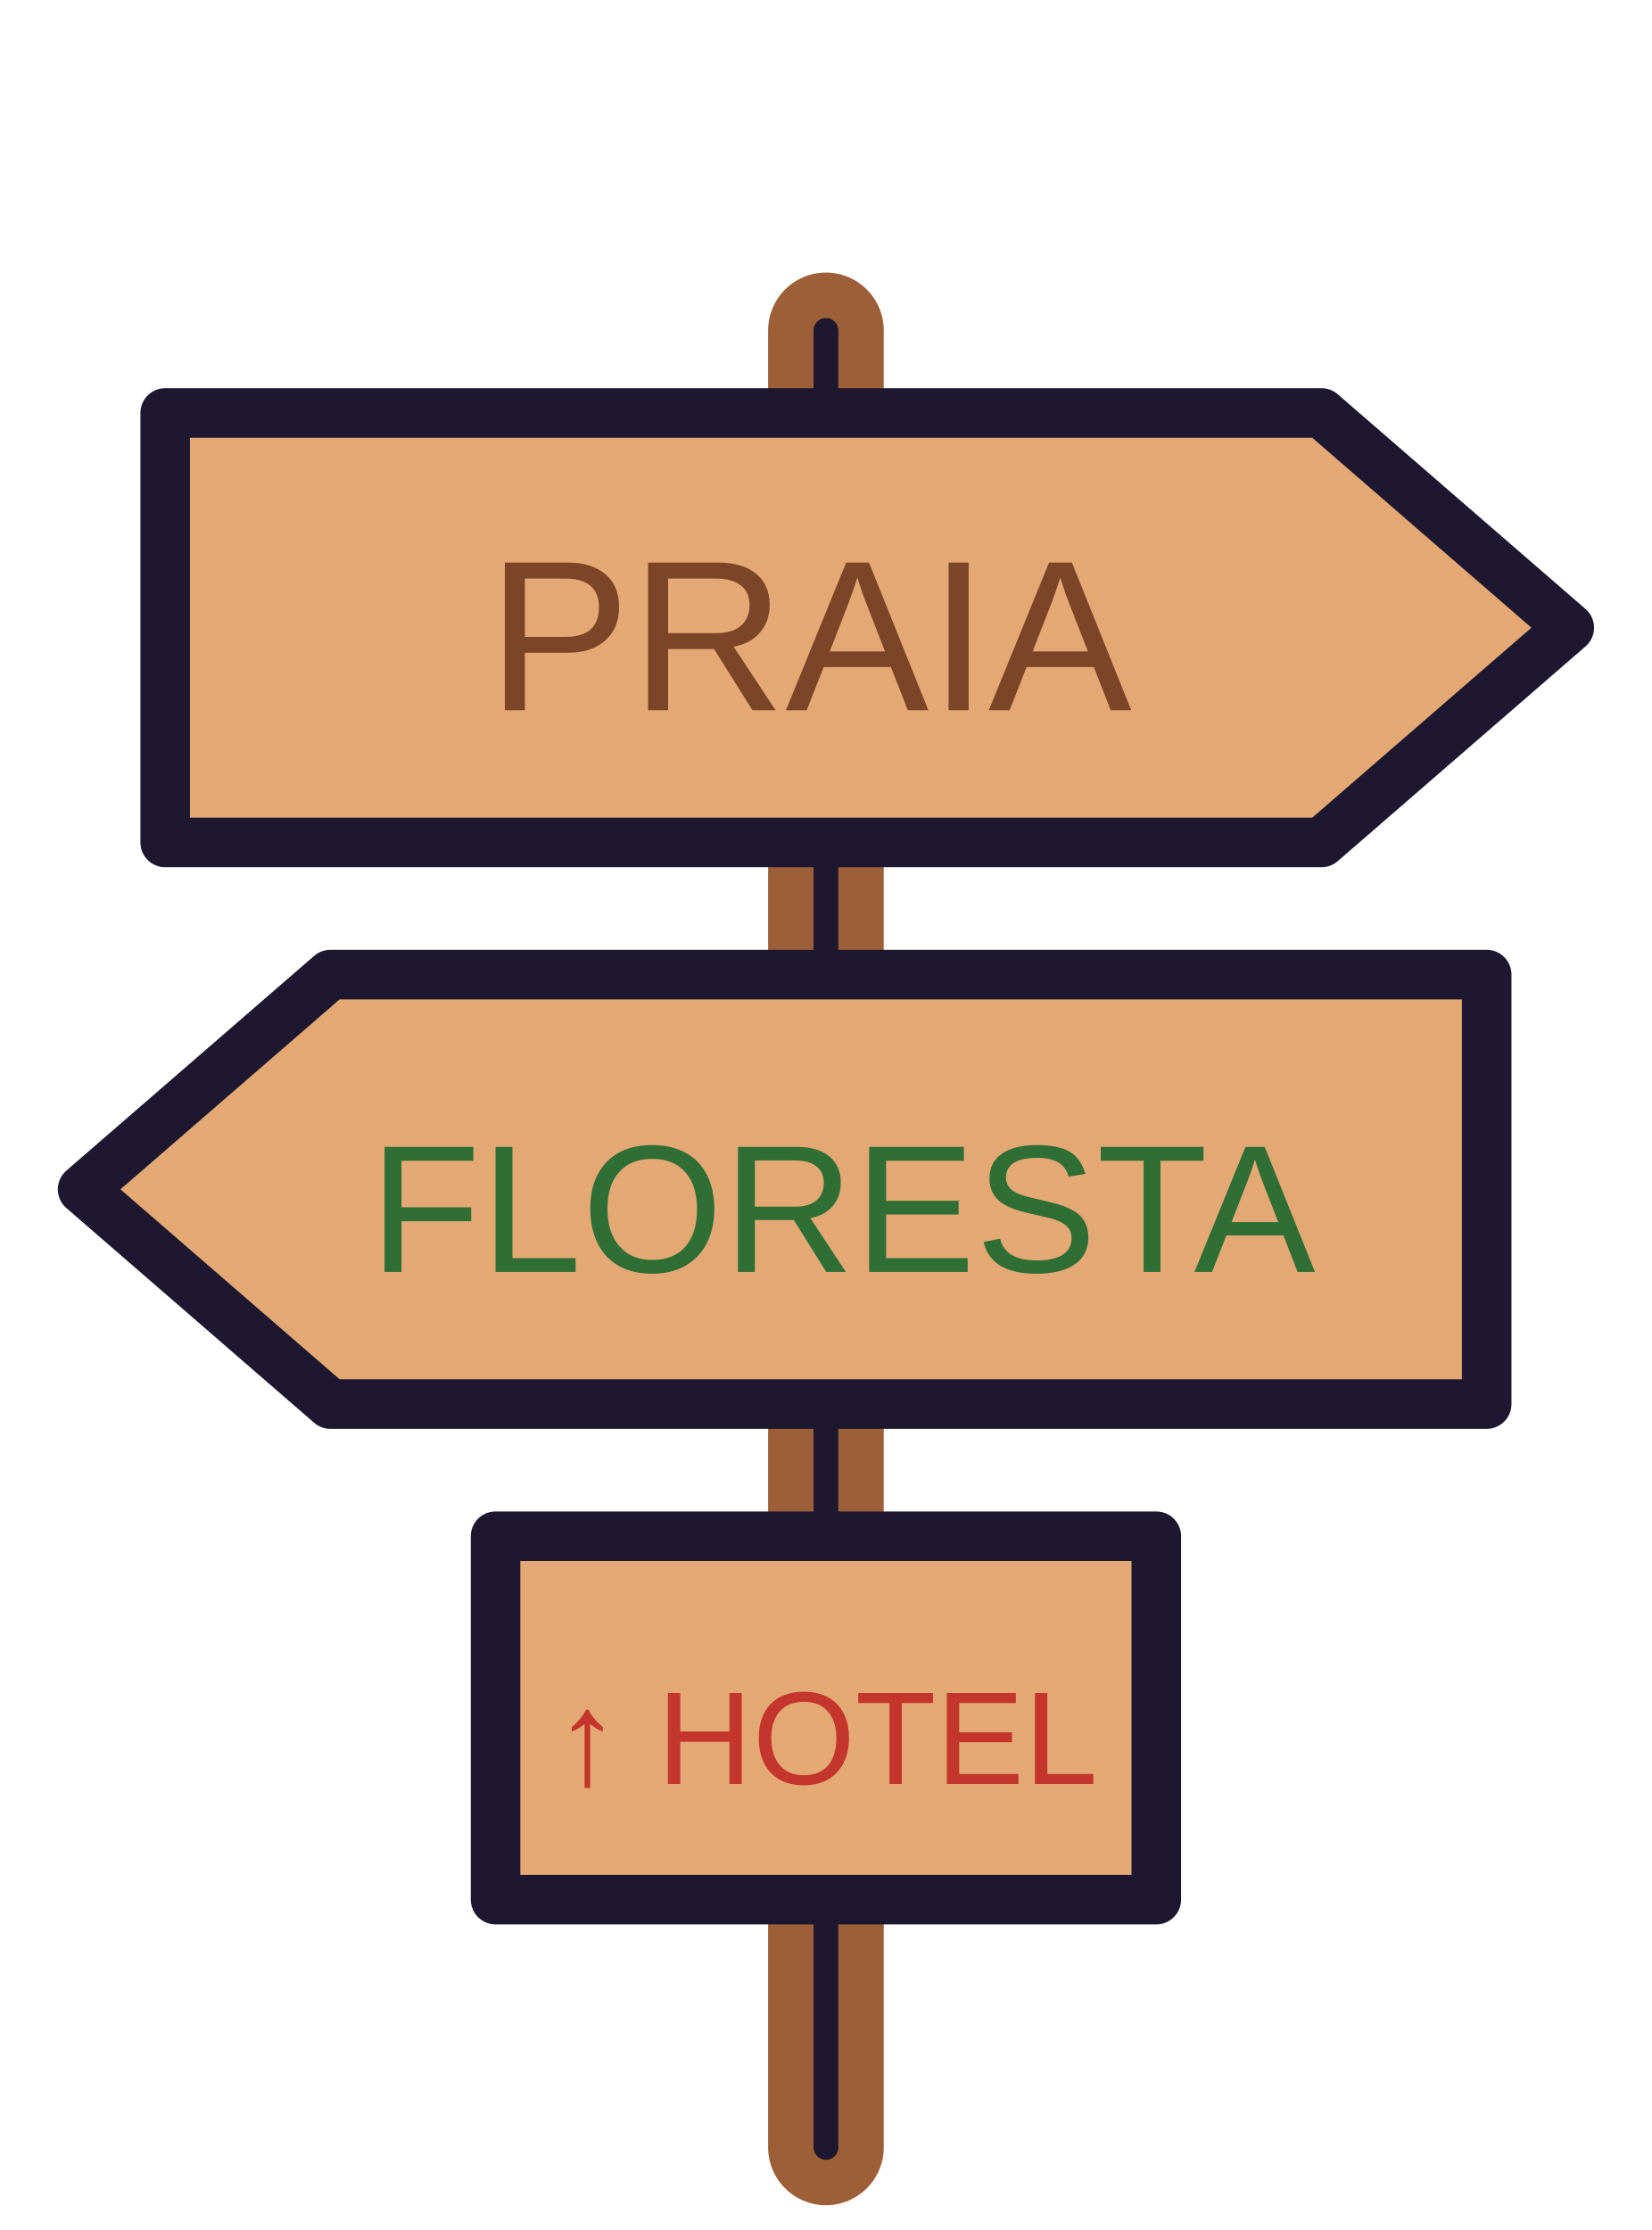
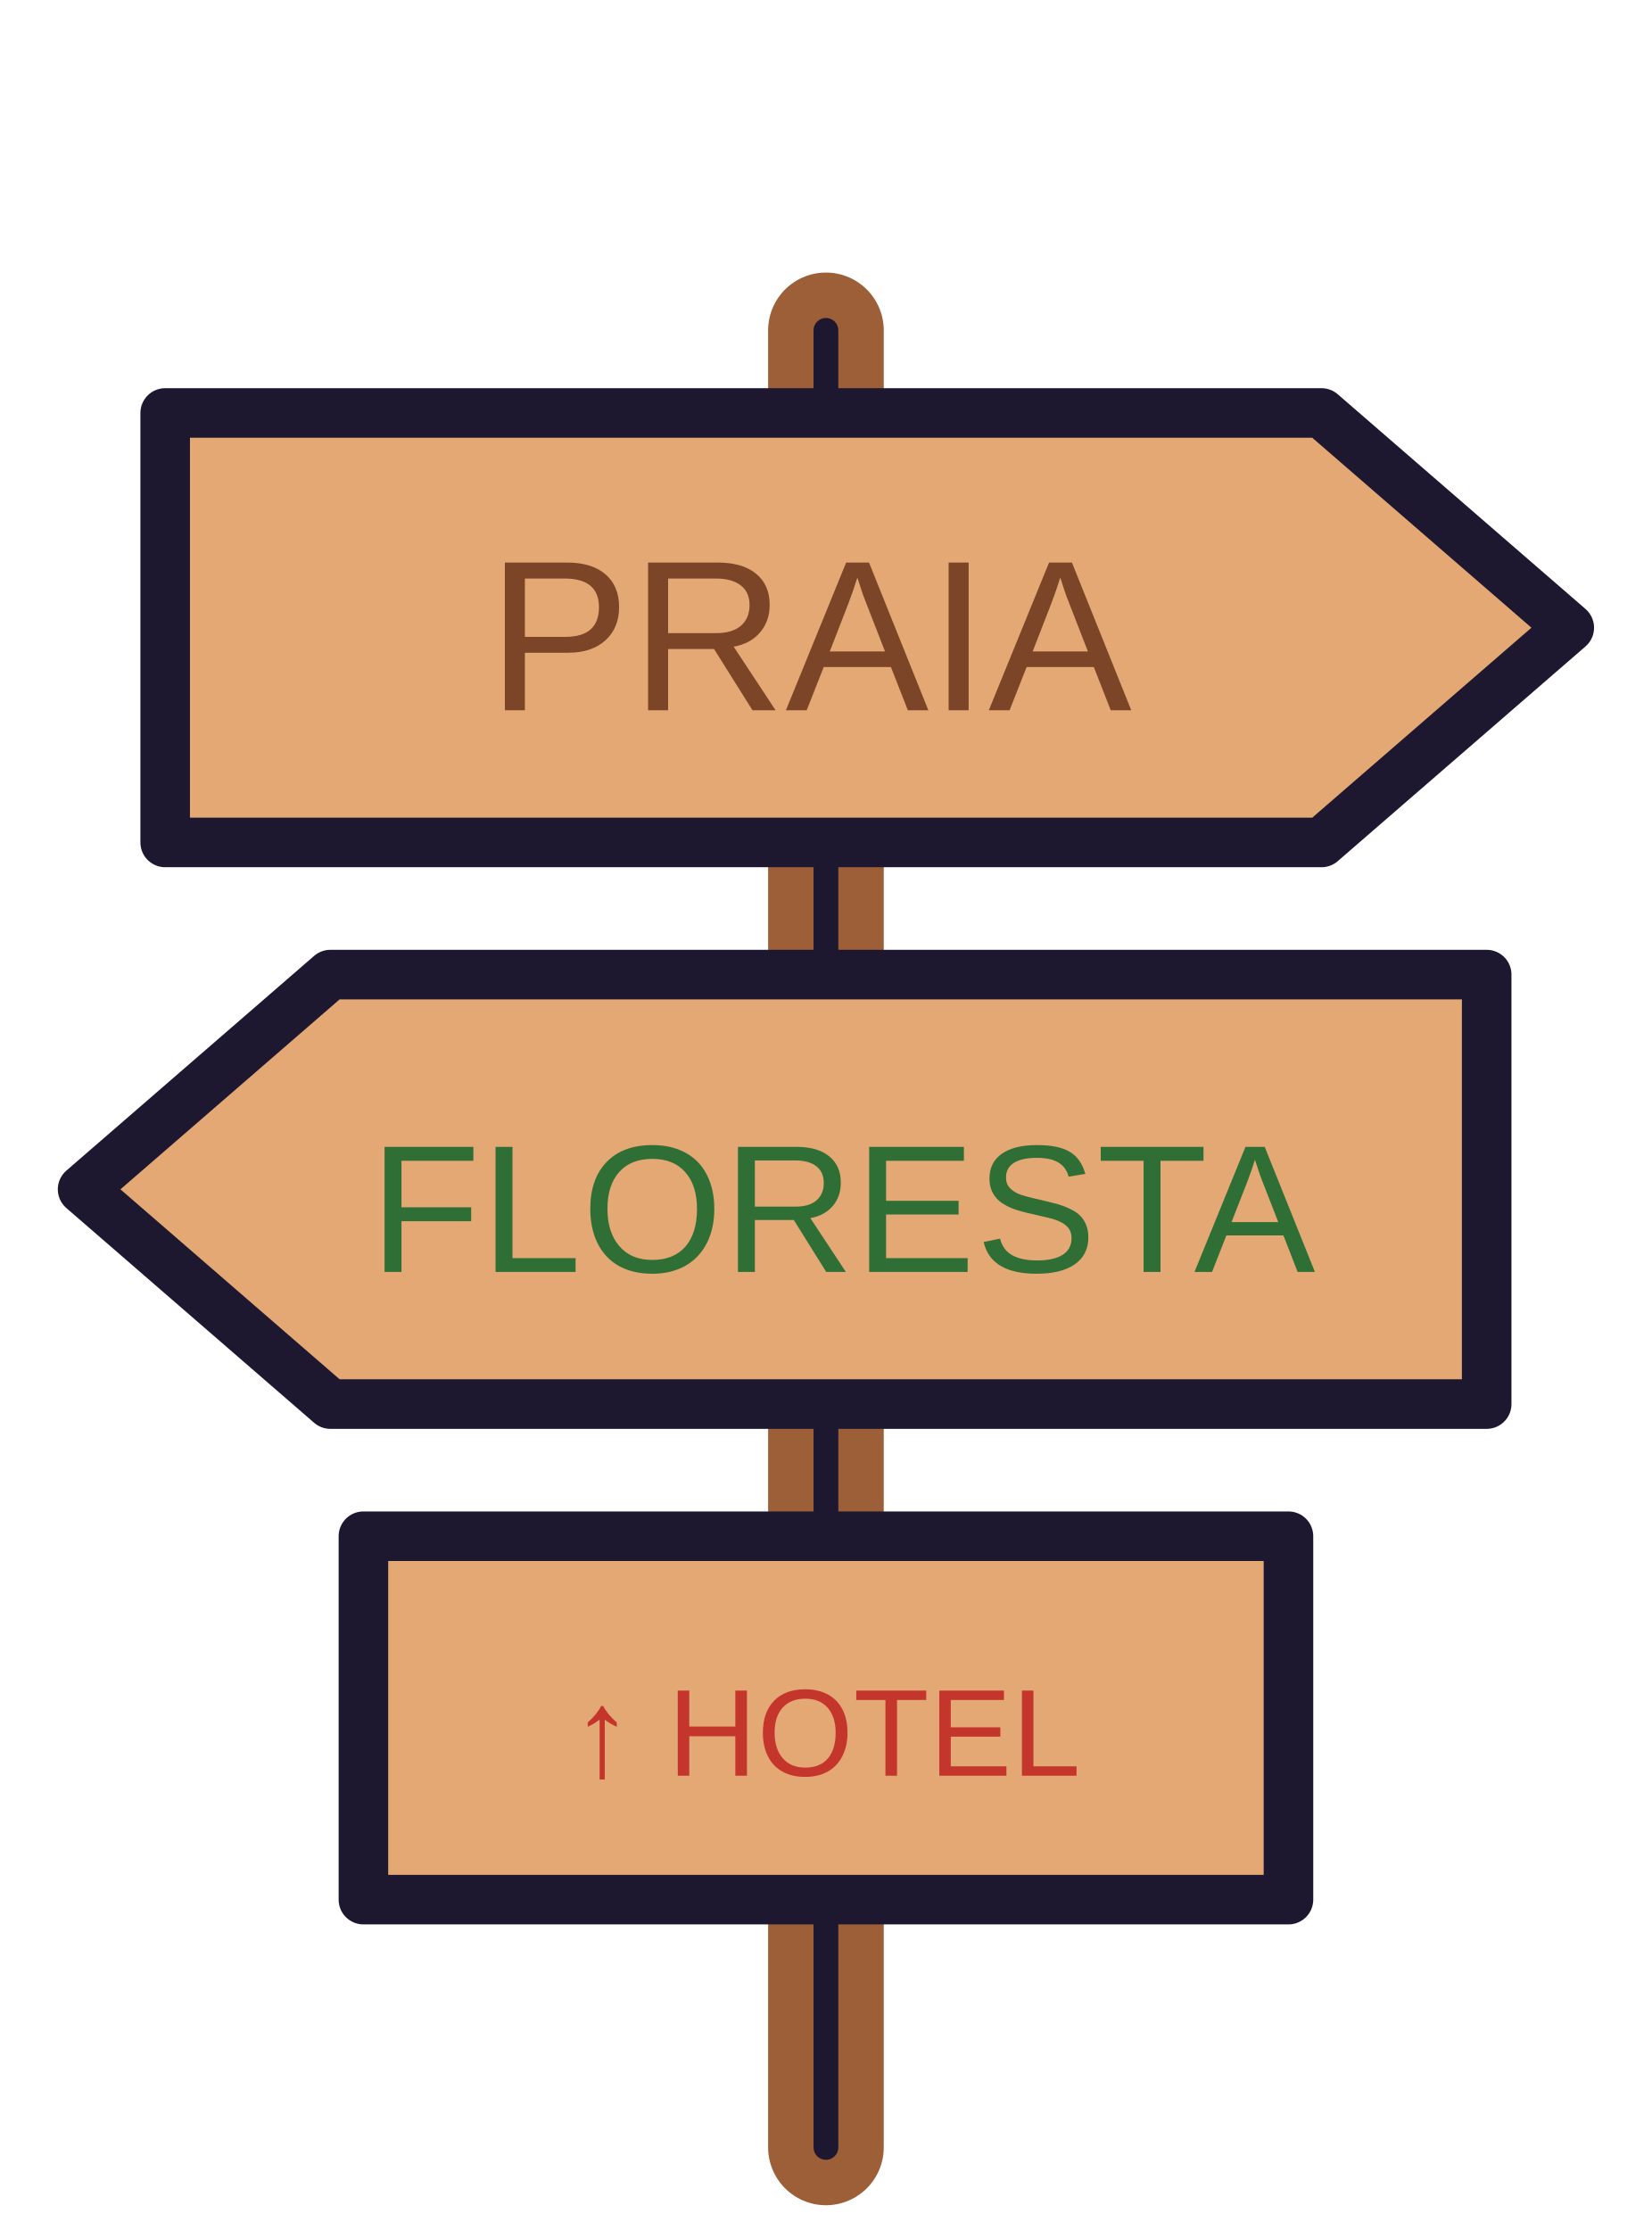
<svg xmlns="http://www.w3.org/2000/svg" viewBox="0 0 200 270" width="200" height="270">
  <path d="M100 260 L100 40" fill="none" stroke="#9c5f37" stroke-width="14" stroke-linecap="round" stroke-linejoin="round" />
  <path d="M100 260 L100 40" fill="none" stroke="#1d1830" stroke-width="3" stroke-linecap="round" stroke-linejoin="round" />
  <path d="M20 50 L160 50 L190 76 L160 102 L20 102 Z" fill="#e3a874" stroke="#1d1830" stroke-width="6" stroke-linejoin="round" stroke-linecap="round" />
  <text x="98" y="86" text-anchor="middle" font-family="Arial Black, Arial, sans-serif" font-size="26" fill="#7c4527">PRAIA</text>
  <path d="M180 118 L40 118 L10 144 L40 170 L180 170 Z" fill="#e3a874" stroke="#1d1830" stroke-width="6" stroke-linejoin="round" stroke-linecap="round" />
  <text x="102" y="154" text-anchor="middle" font-family="Arial Black, Arial, sans-serif" font-size="22" fill="#2f6e35">FLORESTA</text>
-   <path d="M60 186 L140 186 L140 230 L60 230 Z" fill="#e3a874" stroke="#1d1830" stroke-width="6" stroke-linejoin="round" stroke-linecap="round" />
-   <text x="100" y="216" text-anchor="middle" font-family="Arial Black, Arial, sans-serif" font-size="16" fill="#c4352c">↑ HOTEL</text>
+   <path d="M44 186 L156 186 L156 230 L44 230 Z" fill="#e3a874" stroke="#1d1830" stroke-width="6" stroke-linejoin="round" stroke-linecap="round" />
+   <text x="100" y="215" text-anchor="middle" font-family="Arial Black, Arial, sans-serif" font-size="15" fill="#c4352c">↑ HOTEL</text>
</svg>
